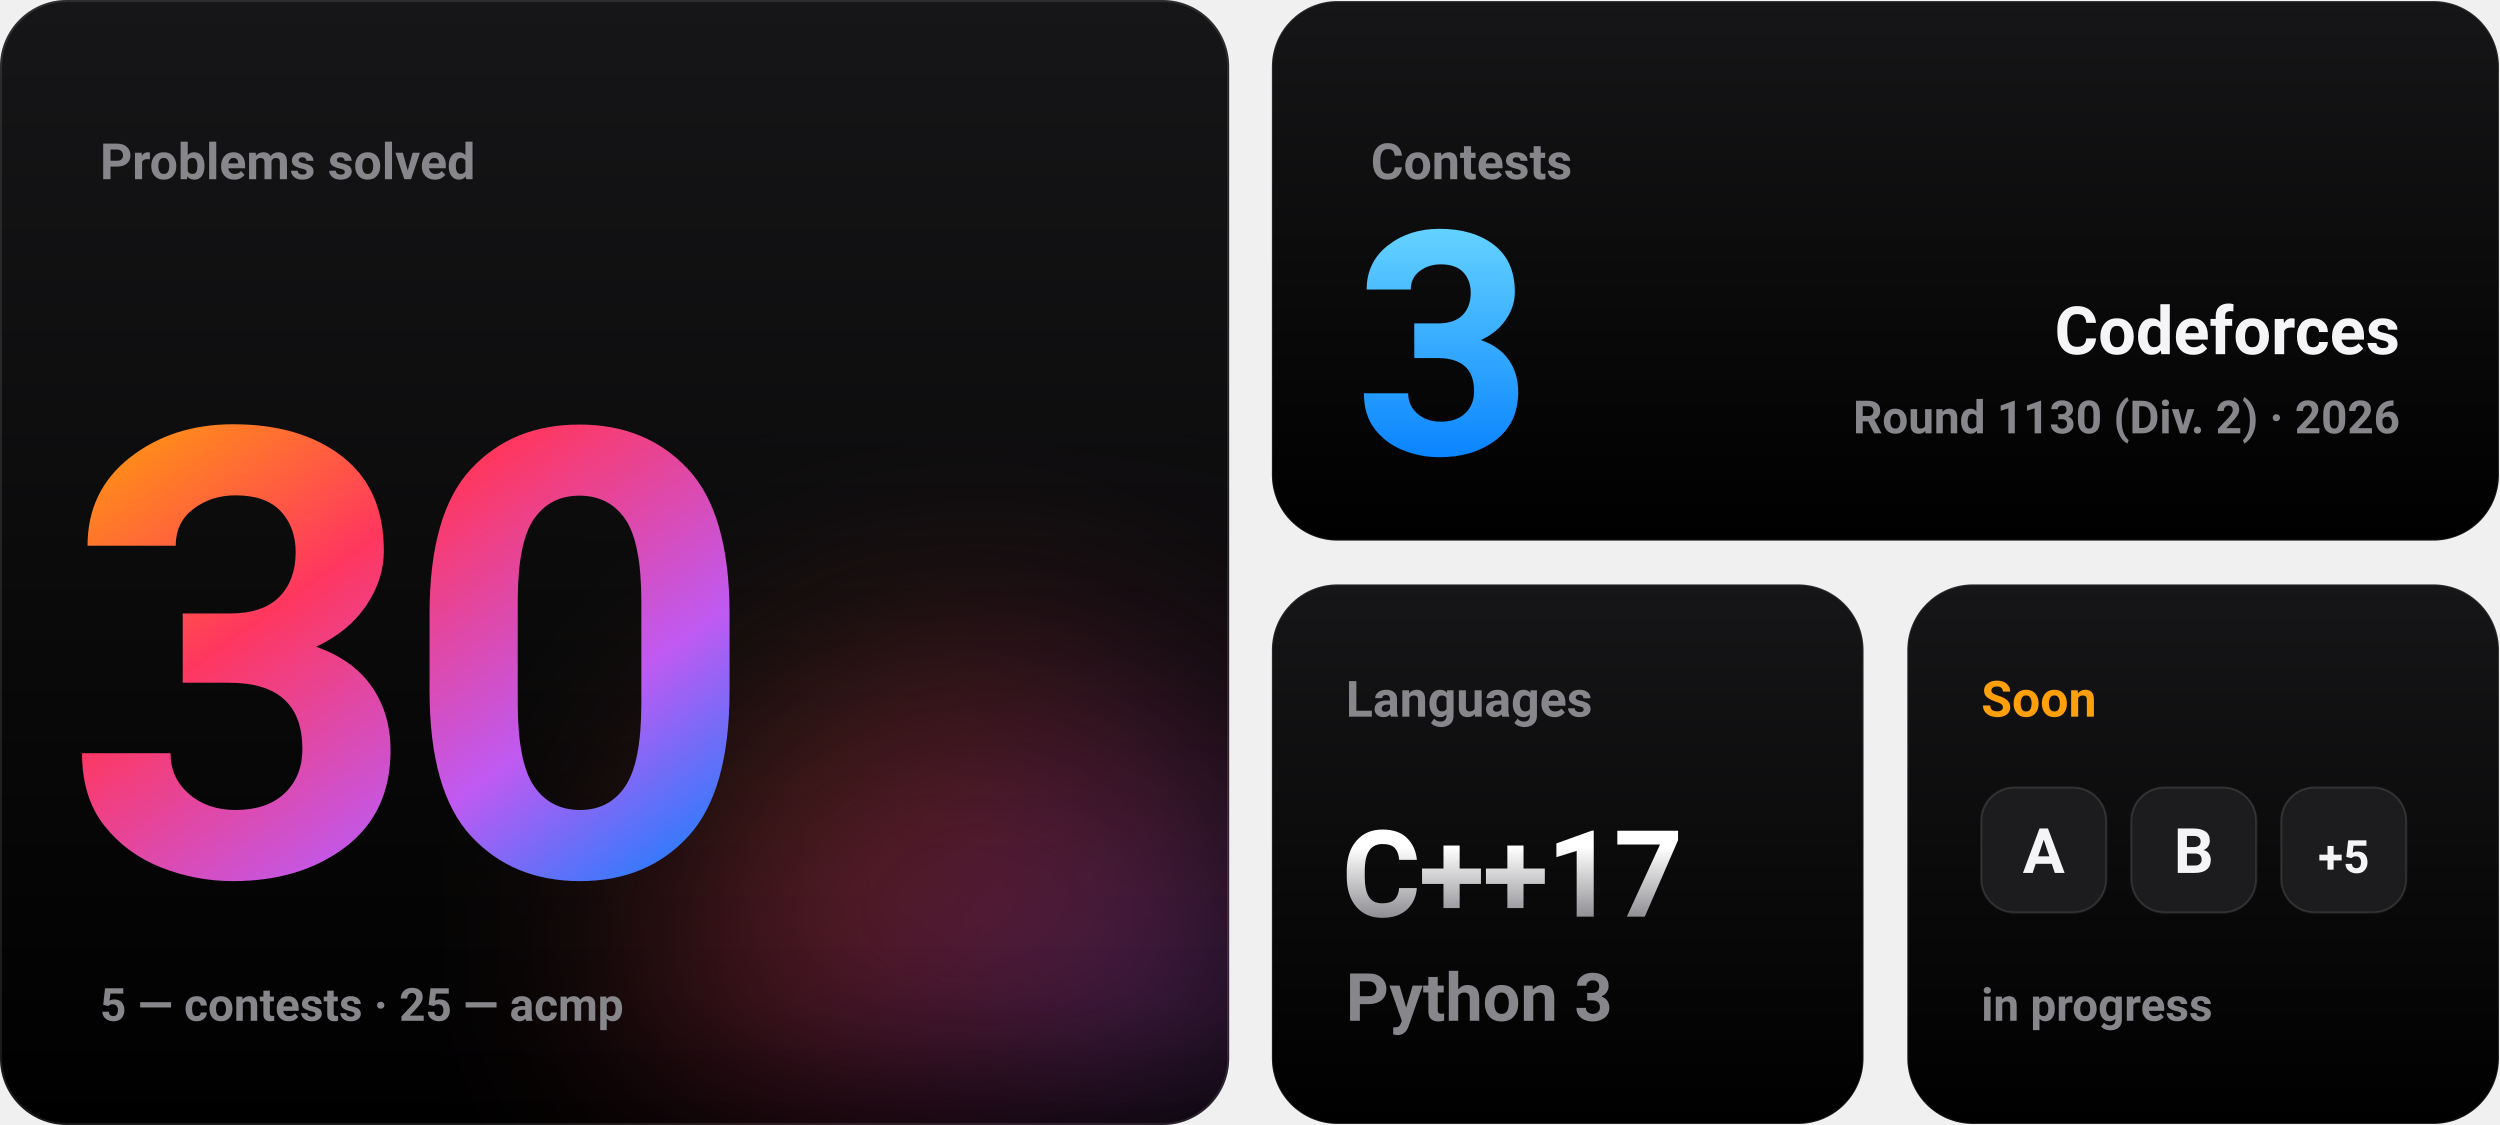
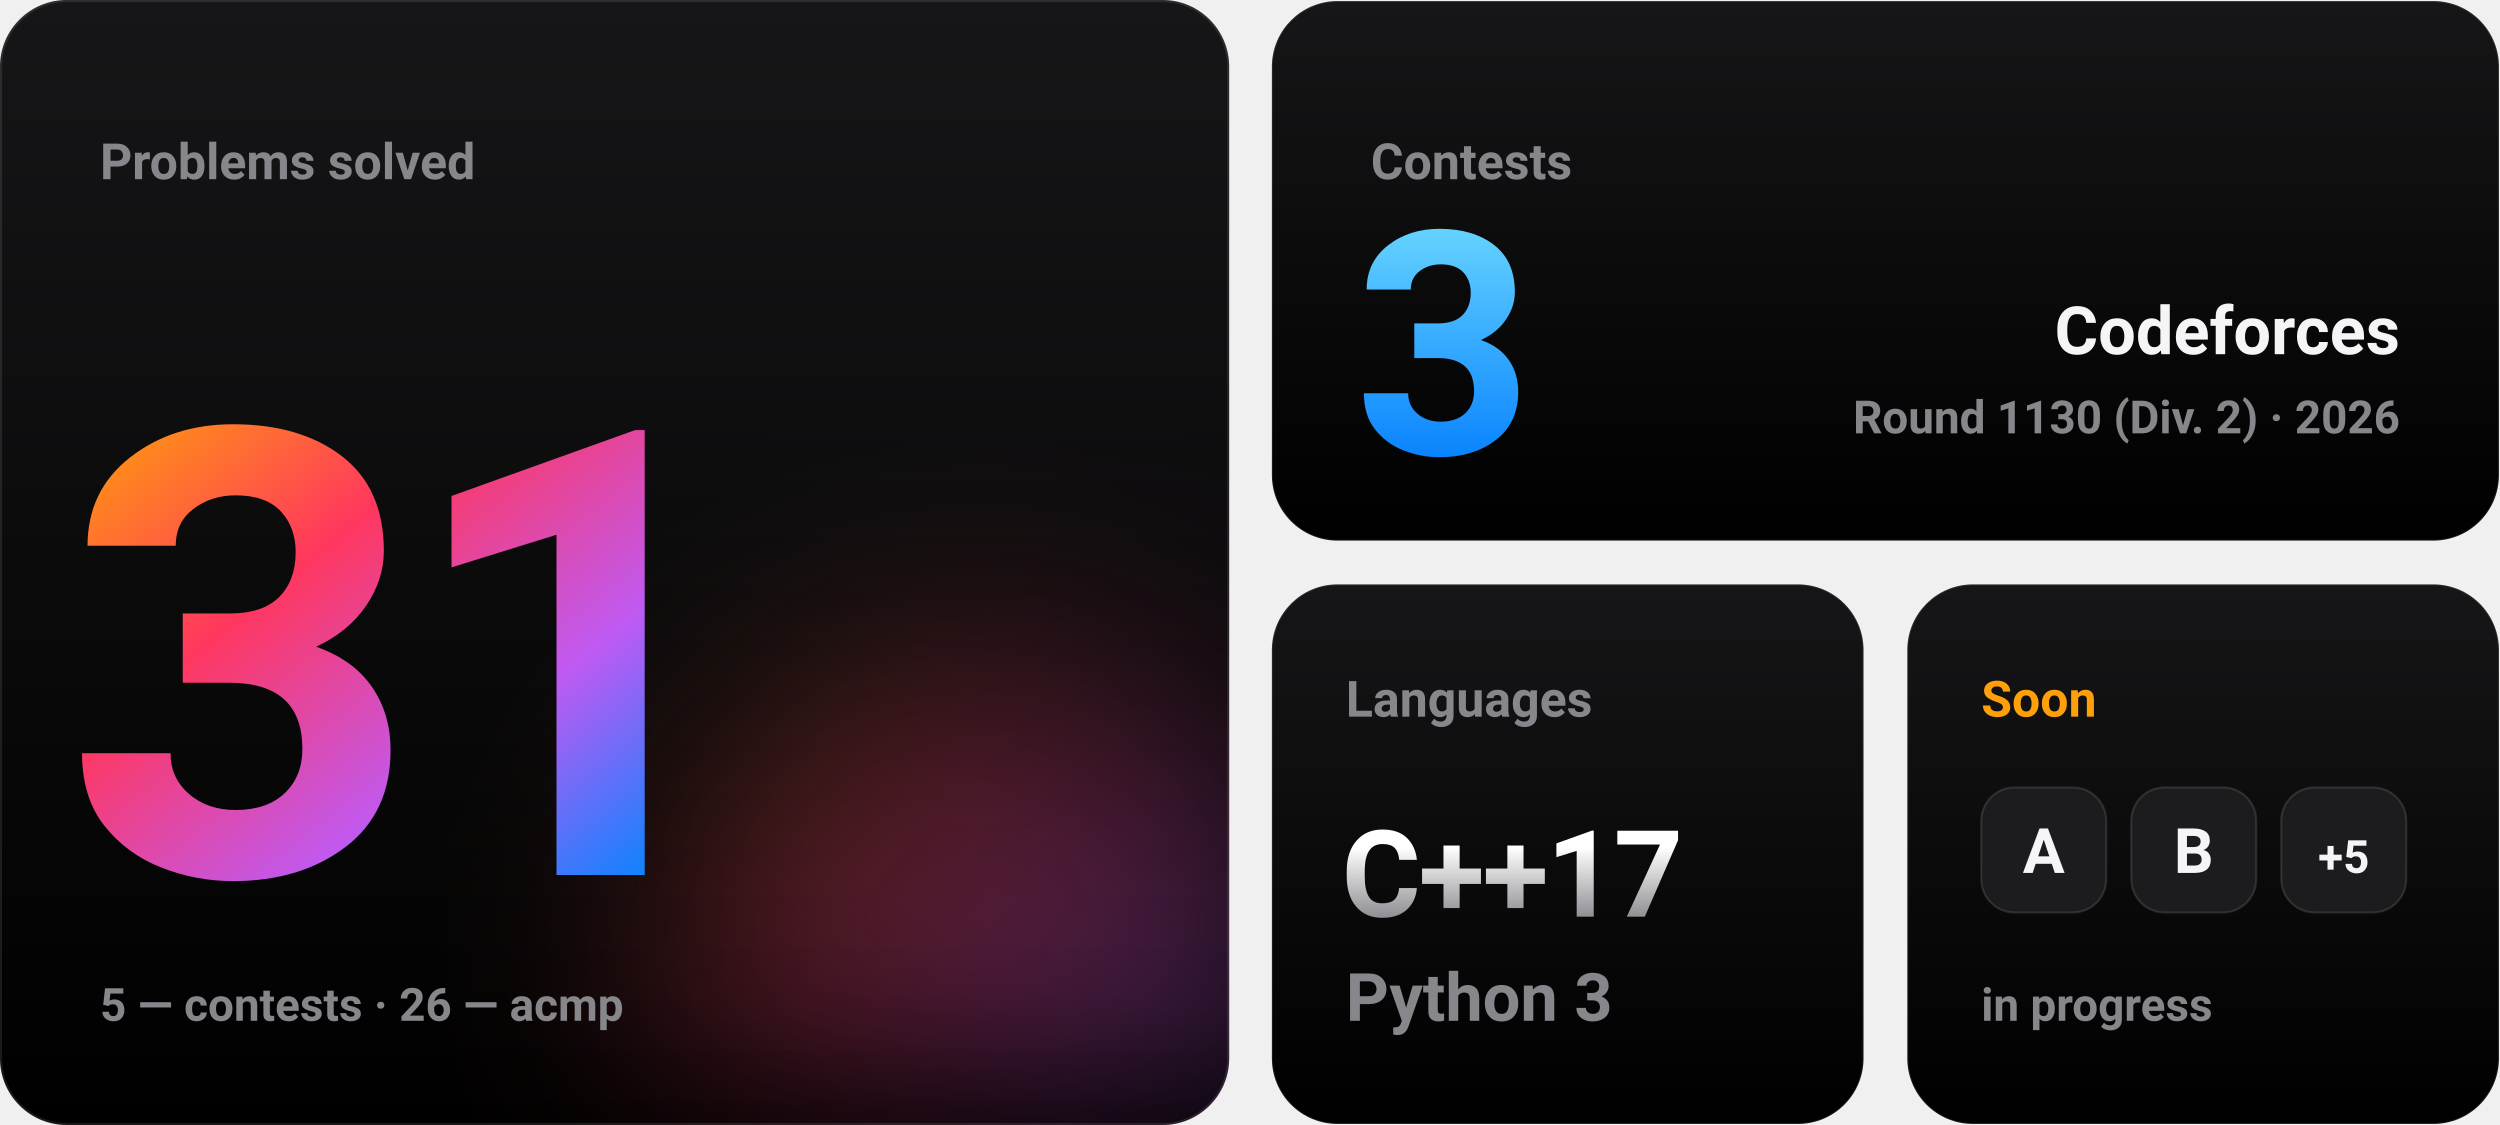
- <svg xmlns="http://www.w3.org/2000/svg" width="1200" height="540" viewBox="0 0 1200 540" role="img" aria-label="Problems solved: 30 (5 from contests, 25 from acmp). Contests: 3. Soon: A, B, C, D, E, F, G.">
+ <svg xmlns="http://www.w3.org/2000/svg" width="1200" height="540" viewBox="0 0 1200 540" role="img" aria-label="Problems solved: 31 (5 from contests, 26 from acmp). Contests: 3. Soon: A, B, C, D, E, F, G.">
  <defs>
    <linearGradient id="ai" x1="0" y1="0" x2="1" y2="1">
      <stop offset="0" stop-color="#ff9f0a" />
      <stop offset="0.35" stop-color="#ff375f" />
      <stop offset="0.7" stop-color="#bf5af2" />
      <stop offset="1" stop-color="#0a84ff" />
    </linearGradient>
    <linearGradient id="blue" x1="0" y1="0" x2="0" y2="1">
      <stop offset="0" stop-color="#64d2ff" />
      <stop offset="1" stop-color="#0a84ff" />
    </linearGradient>
    <linearGradient id="titanium" x1="0" y1="0" x2="0" y2="1">
      <stop offset="0.2" stop-color="#ffffff" />
      <stop offset="1" stop-color="#8e8e93" />
    </linearGradient>
    <linearGradient id="tile" x1="0" y1="0" x2="0" y2="1">
      <stop offset="0" stop-color="#161618" />
      <stop offset="1" stop-color="#000000" />
    </linearGradient>
    <filter id="blur" x="-100%" y="-100%" width="300%" height="300%">
      <feGaussianBlur stdDeviation="60" />
    </filter>
    <clipPath id="t1">
      <rect width="590" height="540" rx="32" />
    </clipPath>
  </defs>
  <g font-family="-apple-system, BlinkMacSystemFont, 'SF Pro Display', 'Segoe UI', Roboto, Helvetica, Arial, sans-serif">
    <g font-weight="600">
      <g clip-path="url(#t1)">
        <rect width="590" height="540" fill="url(#tile)" />
        <circle cx="470" cy="470" r="150" fill="url(#ai)" opacity="0.35" filter="url(#blur)">
          <animate attributeName="r" values="120;220;120" dur="5s" repeatCount="indefinite" calcMode="spline" keyTimes="0;0.5;1" keySplines="0.45 0 0.55 1;0.45 0 0.55 1" />
        </circle>
      </g>
      <rect x="0.5" y="0.5" width="589" height="539" rx="31.5" fill="none" stroke="#ffffff" stroke-opacity="0.1" />
      <text x="48" y="86" font-size="24" fill="#86868b">Problems solved</text>
      <g font-size="300" font-weight="700" letter-spacing="-10" fill="url(#ai)">
-         <text x="30" y="420" opacity="0">27<animate attributeName="opacity" values="0;1;0" keyTimes="0;0.000;0.250" calcMode="discrete" dur="0.8s" fill="freeze" />
+         <text x="30" y="420" opacity="0">28<animate attributeName="opacity" values="0;1;0" keyTimes="0;0.000;0.250" calcMode="discrete" dur="0.8s" fill="freeze" />
        </text>
-         <text x="30" y="420" opacity="0">28<animate attributeName="opacity" values="0;1;0" keyTimes="0;0.250;0.500" calcMode="discrete" dur="0.8s" fill="freeze" />
+         <text x="30" y="420" opacity="0">29<animate attributeName="opacity" values="0;1;0" keyTimes="0;0.250;0.500" calcMode="discrete" dur="0.8s" fill="freeze" />
        </text>
-         <text x="30" y="420" opacity="0">29<animate attributeName="opacity" values="0;1;0" keyTimes="0;0.500;0.750" calcMode="discrete" dur="0.8s" fill="freeze" />
+         <text x="30" y="420" opacity="0">30<animate attributeName="opacity" values="0;1;0" keyTimes="0;0.500;0.750" calcMode="discrete" dur="0.8s" fill="freeze" />
        </text>
-         <text x="30" y="420">30<animate attributeName="opacity" values="0;1" keyTimes="0;0.750" calcMode="discrete" dur="0.8s" fill="freeze" />
+         <text x="30" y="420">31<animate attributeName="opacity" values="0;1" keyTimes="0;0.750" calcMode="discrete" dur="0.8s" fill="freeze" />
        </text>
      </g>
-       <text x="48" y="490" font-size="22" fill="#86868b">5 — contests  ·  25 — acmp</text>
+       <text x="48" y="490" font-size="22" fill="#86868b">5 — contests  ·  26 — acmp</text>
      <rect x="610.5" y="0.5" width="589" height="259" rx="31.5" fill="url(#tile)" stroke="#ffffff" stroke-opacity="0.1" />
      <text x="658" y="86" font-size="24" fill="#86868b">Contests</text>
      <text x="650" y="218" font-size="150" font-weight="700" letter-spacing="-4" fill="url(#blue)">3</text>
      <text x="1152" y="170" font-size="32" font-weight="700" fill="#f5f5f7" text-anchor="end">Codeforces</text>
      <text x="1152" y="208" font-size="22" fill="#86868b" text-anchor="end">Round 1130 (Div. 2) · 2026</text>
      <rect x="610.5" y="280.5" width="284" height="259" rx="31.5" fill="url(#tile)" stroke="#ffffff" stroke-opacity="0.1" />
      <text x="646" y="344" font-size="24" fill="#86868b">Languages</text>
      <text x="644" y="440" font-size="58" font-weight="700" letter-spacing="-1" fill="url(#titanium)">C++17</text>
      <text x="646" y="490" font-size="32" fill="#86868b">Python 3</text>
      <rect x="915.5" y="280.5" width="284" height="259" rx="31.5" fill="url(#tile)" stroke="#ffffff" stroke-opacity="0.1" />
      <text x="951" y="344" font-size="24" fill="#ff9f0a">Soon</text>
      <rect x="951" y="378" width="60" height="60" rx="16" fill="#1c1c1e" stroke="#ffffff" stroke-opacity="0.12" />
      <text x="981" y="419" font-size="30" font-weight="700" fill="#f5f5f7" text-anchor="middle">A</text>
      <rect x="1023" y="378" width="60" height="60" rx="16" fill="#1c1c1e" stroke="#ffffff" stroke-opacity="0.12" />
      <text x="1053" y="419" font-size="30" font-weight="700" fill="#f5f5f7" text-anchor="middle">B</text>
      <rect x="1095" y="378" width="60" height="60" rx="16" fill="#1c1c1e" stroke="#ffffff" stroke-opacity="0.12" />
      <text x="1125" y="419" font-size="22" font-weight="700" fill="#f5f5f7" text-anchor="middle">+5</text>
      <text x="951" y="490" font-size="22" fill="#86868b">in progress</text>
    </g>
  </g>
</svg>
